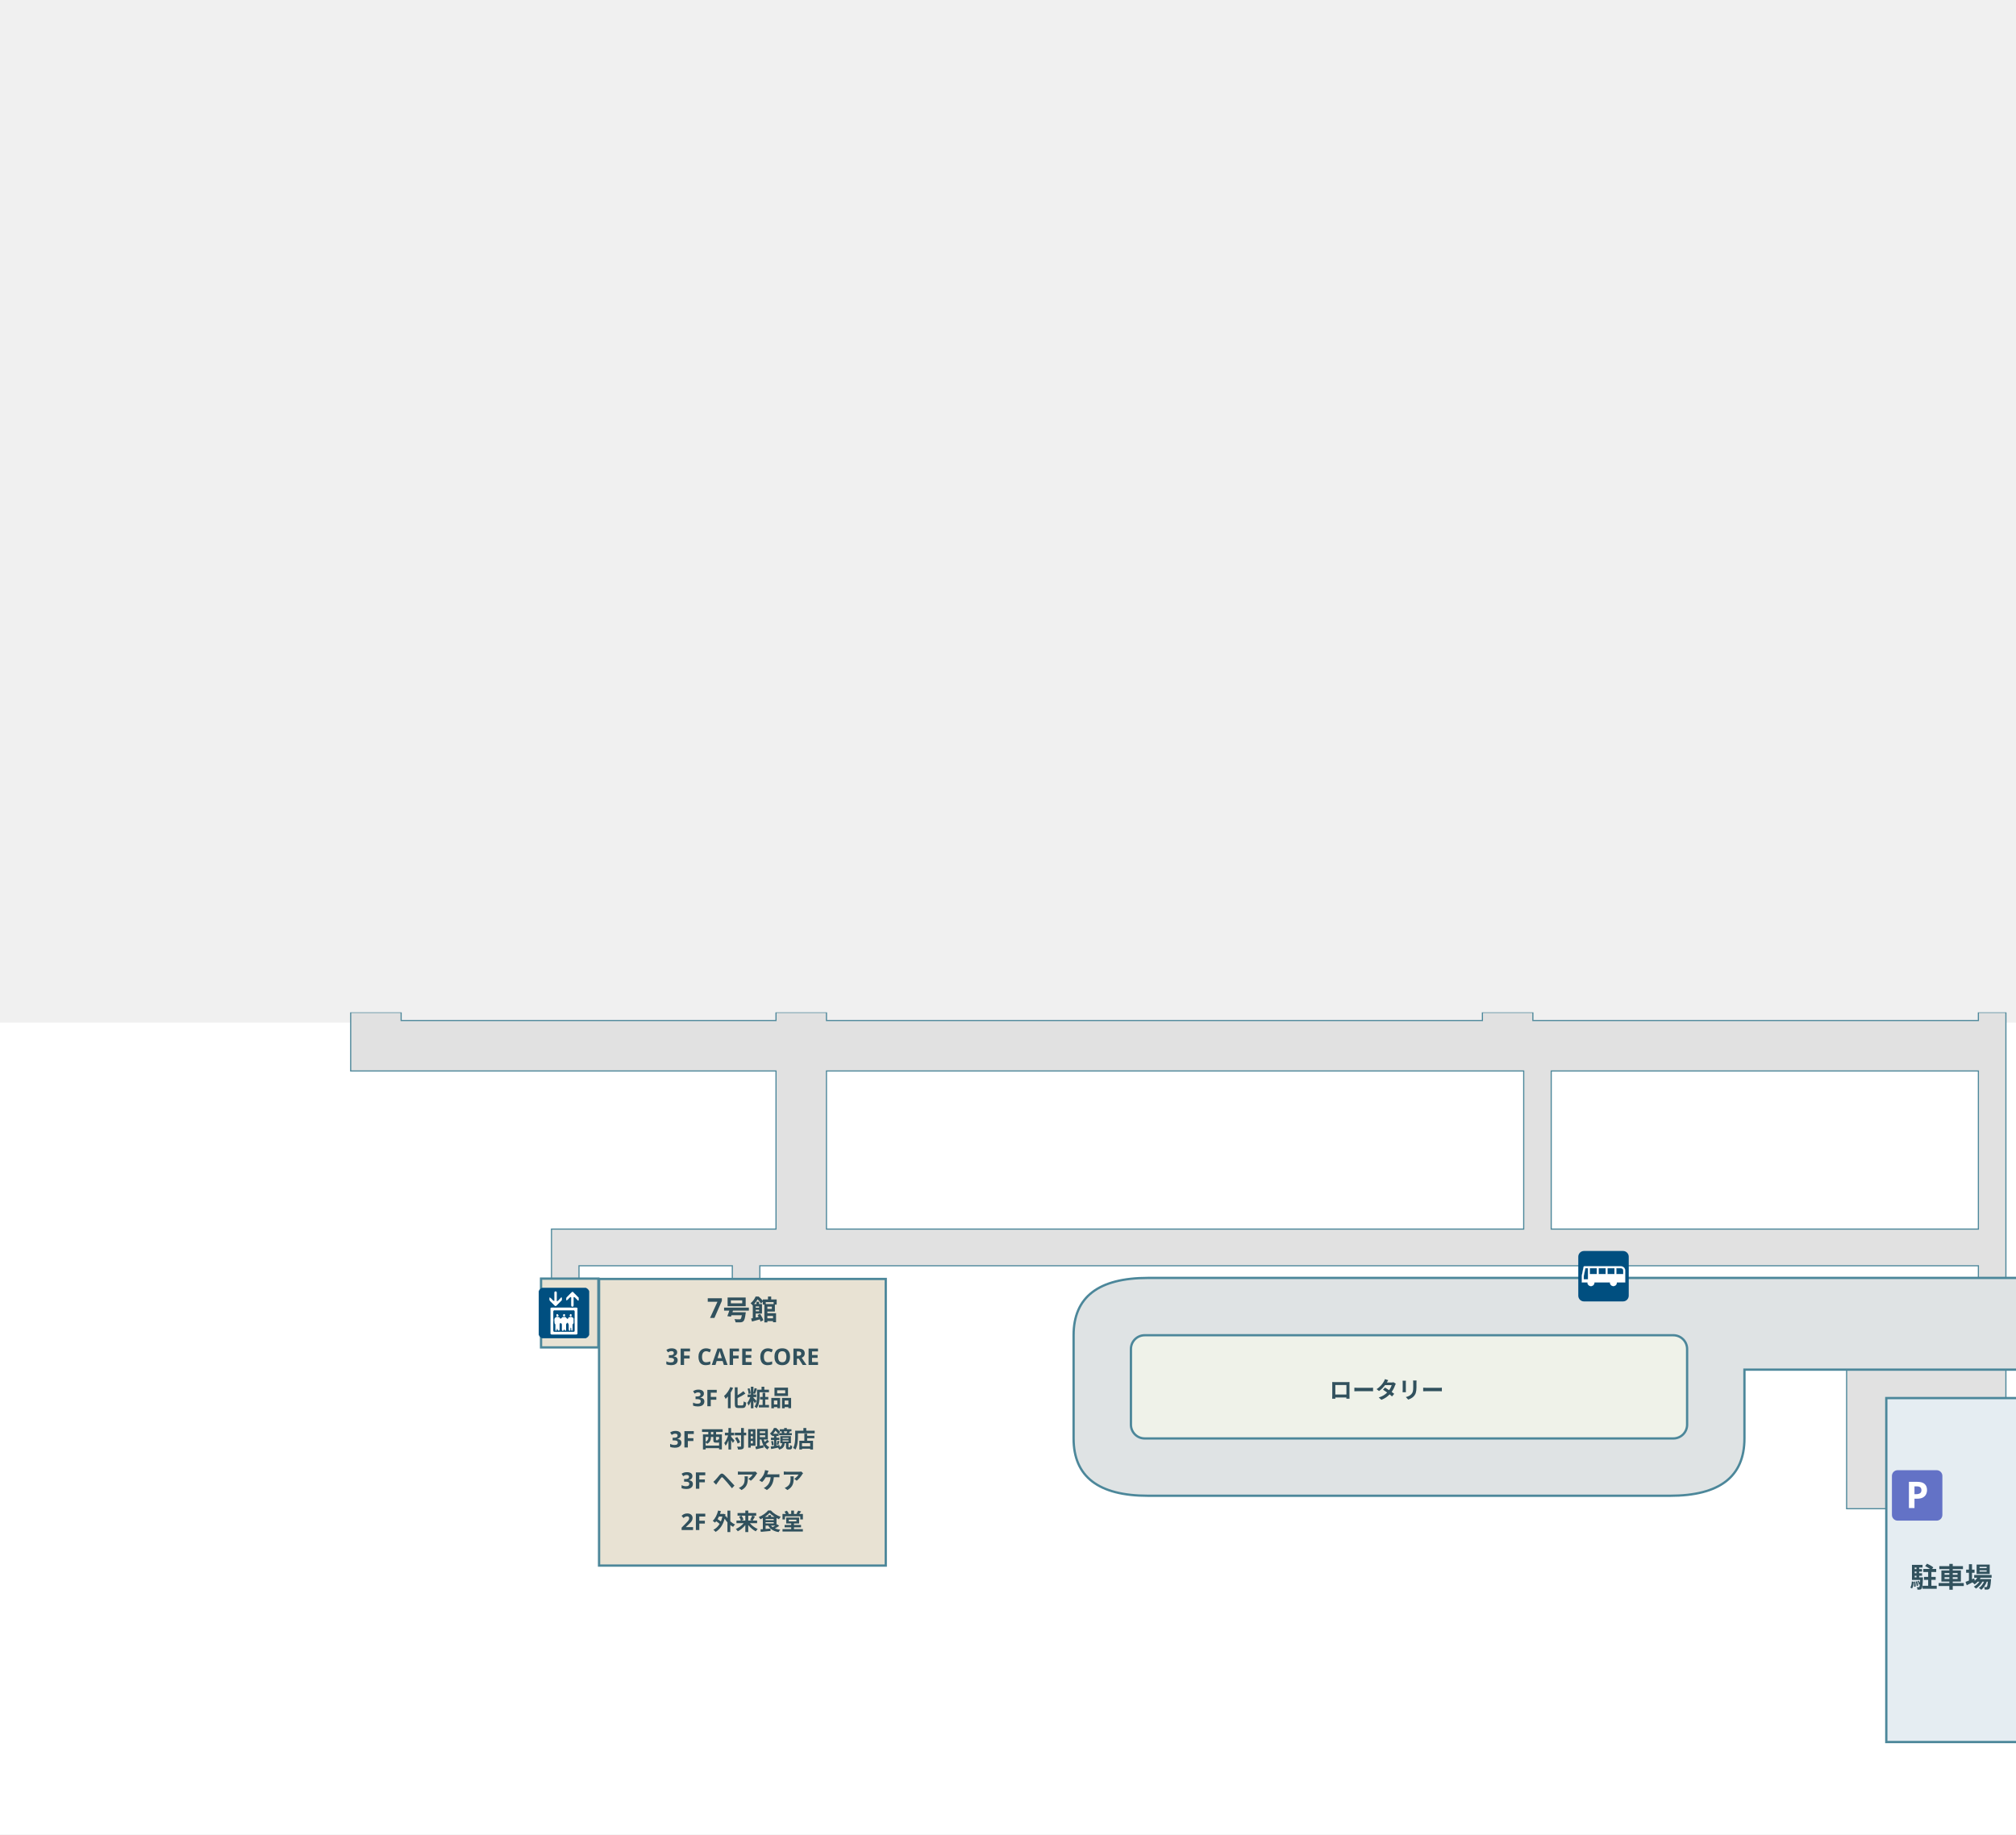
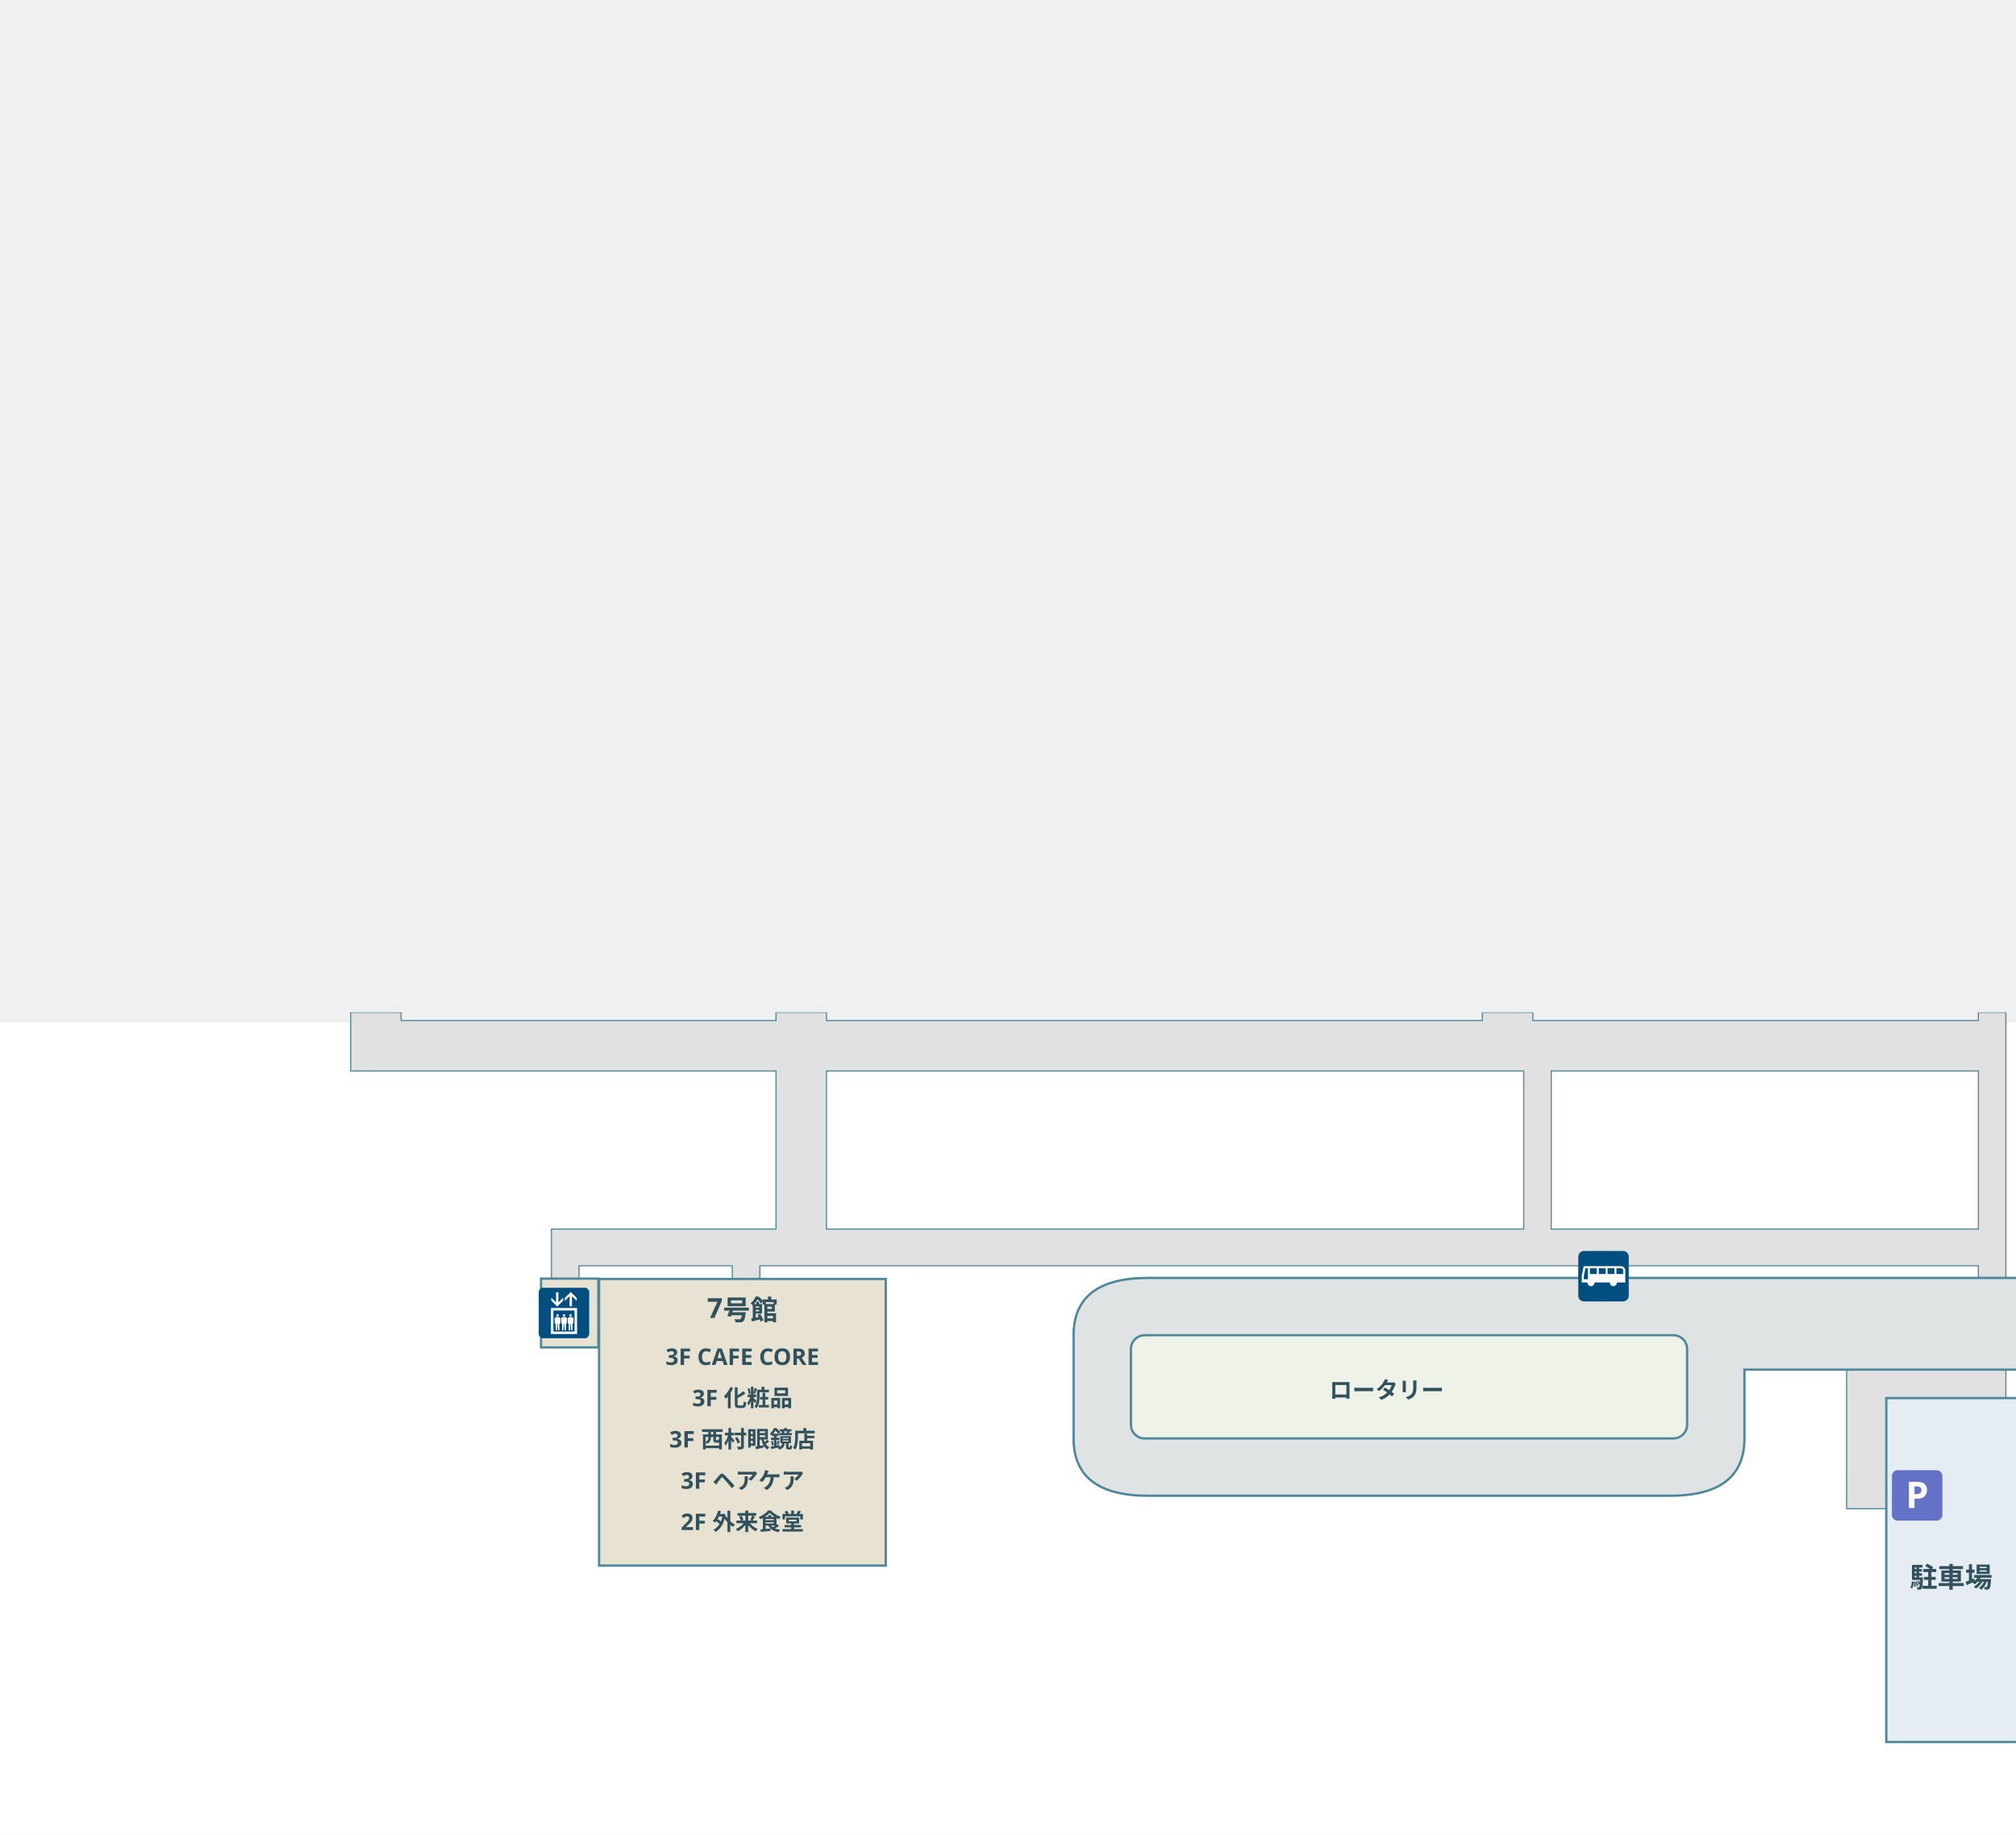
<svg xmlns="http://www.w3.org/2000/svg" viewBox="0 0 1758 1600">
  <defs>
    <symbol id="vector-art-1" viewBox="0 0 44 44">
      <rect x="-0.3" y="-0.3" width="44.6" height="44.6" rx="5" fill="#004f80" />
-       <path d="M15.31,3.62 15.38,3.57 15.62,3.47 15.88,3.42 16.12,3.42 16.38,3.47 16.62,3.57 16.69,3.62 16.88,3.81 16.92,3.88 17.05,4.12 17.12,4.35 17.13,4.38 17.17,4.62 17.18,4.88 17.17,5.12 17.16,5.38 17.16,10.62 17.16,10.88 17.16,11.12 17.15,11.38 17.15,11.62 17.12,11.85 17.12,11.88 17.11,12.12 17.11,12.38 17.12,12.42 17.20,12.62 17.38,12.79 17.62,12.81 17.88,12.65 17.90,12.62 18.08,12.38 18.12,12.33 18.38,12.13 18.39,12.12 18.62,12.02 18.83,11.88 18.88,11.83 19.02,11.62 19.12,11.44 19.17,11.38 19.38,11.16 19.42,11.12 19.62,11.00 19.80,10.88 19.88,10.80 20.01,10.62 20.12,10.42 20.16,10.38 20.38,10.15 20.42,10.13 20.62,10.00 20.75,9.88 20.88,9.73 20.95,9.62 21.08,9.38 21.12,9.30 21.33,9.12 21.38,9.10 21.62,9.10 21.67,9.12 21.88,9.31 21.91,9.38 21.98,9.62 22.00,9.88 22.01,10.12 22.01,10.38 22.01,10.62 22.02,10.88 22.02,11.12 22.01,11.38 21.97,11.62 21.88,11.88 21.88,11.89 21.68,12.12 21.62,12.19 21.39,12.38 21.38,12.39 21.20,12.62 21.12,12.72 21.00,12.88 20.88,13.00 20.72,13.12 20.62,13.20 20.39,13.38 20.38,13.39 20.20,13.62 20.12,13.72 20.00,13.88 19.88,14.00 19.72,14.12 19.62,14.20 19.39,14.38 19.38,14.39 19.20,14.62 19.12,14.72 19.00,14.88 18.88,15.00 18.72,15.12 18.62,15.20 18.39,15.38 18.38,15.39 18.20,15.62 18.12,15.72 18.00,15.88 17.88,16.00 17.72,16.12 17.62,16.20 17.39,16.38 17.38,16.39 17.21,16.62 17.01,16.88 16.88,17.01 16.73,17.12 16.62,17.21 16.38,17.30 16.12,17.33 15.88,17.33 15.62,17.30 15.38,17.21 15.27,17.12 15.12,17.01 14.99,16.88 14.79,16.62 14.62,16.39 14.61,16.38 14.38,16.20 14.28,16.12 14.12,16.00 14.00,15.88 13.88,15.72 13.80,15.62 13.62,15.39 13.61,15.38 13.38,15.20 13.28,15.12 13.12,15.00 13.00,14.88 12.88,14.72 12.80,14.62 12.62,14.39 12.61,14.38 12.38,14.20 12.28,14.12 12.12,14.00 12.00,13.88 11.88,13.72 11.80,13.62 11.62,13.39 11.61,13.38 11.38,13.20 11.12,13.00 10.99,12.88 10.88,12.74 10.78,12.62 10.63,12.38 10.62,12.36 10.38,12.03 10.28,11.88 10.19,11.62 10.14,11.38 10.13,11.12 10.14,10.88 10.15,10.62 10.15,10.38 10.12,10.15 10.12,10.12 10.11,9.88 10.12,9.62 10.12,9.60 10.21,9.38 10.38,9.22 10.62,9.19 10.88,9.35 10.89,9.38 11.07,9.62 11.12,9.68 11.38,9.87 11.39,9.88 11.62,9.98 11.83,10.12 11.87,10.17 12.02,10.38 12.12,10.56 12.17,10.62 12.38,10.84 12.42,10.88 12.62,11.00 12.78,11.12 12.88,11.22 12.99,11.38 13.12,11.61 13.13,11.62 13.38,11.86 13.40,11.88 13.62,11.98 13.88,12.12 13.89,12.12 14.12,12.35 14.15,12.38 14.38,12.60 14.62,12.60 14.76,12.38 14.82,12.12 14.85,11.88 14.85,11.62 14.86,11.38 14.86,11.12 14.85,10.88 14.84,10.62 14.84,5.38 14.83,5.12 14.82,4.88 14.83,4.62 14.87,4.38 14.88,4.35 14.95,4.12 15.08,3.88 15.12,3.81ZM31.41,4.12 31.62,4.03 31.87,3.97 32.12,3.92 32.38,3.91 32.62,3.96 32.85,4.12 32.88,4.15 33.02,4.38 33.12,4.56 33.16,4.62 33.38,4.84 33.42,4.88 33.62,5.00 33.80,5.12 33.88,5.20 34.01,5.38 34.12,5.58 34.16,5.62 34.38,5.85 34.42,5.88 34.62,6.00 34.80,6.12 34.88,6.20 35.01,6.38 35.12,6.58 35.16,6.62 35.38,6.85 35.42,6.88 35.63,7.00 35.80,7.12 35.88,7.20 36.01,7.38 36.12,7.58 36.16,7.62 36.38,7.85 36.42,7.88 36.62,8.00 36.80,8.12 36.88,8.20 37.01,8.38 37.12,8.58 37.16,8.62 37.38,8.84 37.42,8.88 37.62,9.00 37.77,9.12 37.88,9.26 37.94,9.38 37.99,9.62 38.00,9.88 38.00,10.12 38.00,10.38 38.00,10.63 38.02,10.88 38.04,11.12 38.04,11.38 38.01,11.62 37.92,11.88 37.88,11.96 37.71,12.12 37.62,12.19 37.38,12.21 37.23,12.12 37.12,12.07 36.93,11.88 36.88,11.80 36.76,11.62 36.62,11.41 36.59,11.38 36.28,11.12 36.12,11.00 36.00,10.88 35.88,10.72 35.80,10.62 35.62,10.39 35.61,10.38 35.38,10.20 35.29,10.12 35.12,9.98 35.02,9.88 34.88,9.69 34.82,9.62 34.63,9.38 34.62,9.37 34.38,9.22 34.20,9.12 34.12,9.08 33.88,8.93 33.75,8.88 33.62,8.80 33.38,8.86 33.36,8.88 33.22,9.12 33.14,9.38 33.12,9.52 33.11,9.62 33.11,9.88 33.12,10.03 33.15,10.38 33.16,10.62 33.16,10.88 33.16,11.12 33.16,15.62 33.17,16.12 33.17,16.38 33.14,16.62 33.12,16.75 33.11,16.88 33.06,17.12 33.01,17.38 32.92,17.62 32.88,17.68 32.63,17.87 32.62,17.88 32.38,17.94 32.12,17.97 31.88,17.97 31.62,17.94 31.38,17.88 31.38,17.87 31.12,17.68 31.08,17.62 30.99,17.38 30.94,17.12 30.89,16.88 30.88,16.75 30.86,16.62 30.83,16.38 30.83,16.12 30.84,15.62 30.84,11.12 30.84,10.88 30.84,10.62 30.85,10.38 30.88,10.03 30.89,9.88 30.89,9.62 30.87,9.52 30.86,9.38 30.78,9.12 30.64,8.88 30.62,8.86 30.38,8.80 30.25,8.88 30.12,8.93 29.88,9.08 29.80,9.12 29.62,9.22 29.38,9.37 29.37,9.38 29.18,9.62 29.12,9.69 28.98,9.88 28.88,9.98 28.71,10.12 28.62,10.20 28.39,10.38 28.38,10.39 28.22,10.62 28.12,10.75 28.02,10.88 27.88,11.03 27.62,11.22 27.37,11.37 27.36,11.38 27.13,11.62 27.12,11.63 26.88,11.86 26.84,11.88 26.62,11.96 26.38,11.93 26.31,11.88 26.14,11.62 26.12,11.57 26.09,11.38 26.09,11.12 26.11,10.88 26.12,10.79 26.15,10.62 26.16,10.38 26.16,10.12 26.16,9.88 26.19,9.62 26.29,9.38 26.38,9.28 26.57,9.12 26.62,9.09 26.85,8.88 26.88,8.84 27.01,8.62 27.12,8.42 27.15,8.38 27.38,8.15 27.42,8.12 27.62,8.00 27.80,7.88 27.88,7.80 28.01,7.62 28.12,7.42 28.16,7.38 28.38,7.15 28.42,7.12 28.62,7.00 28.80,6.88 28.88,6.80 29.01,6.62 29.12,6.42 29.16,6.38 29.38,6.15 29.42,6.12 29.62,6.00 29.80,5.88 29.88,5.80 30.01,5.62 30.12,5.42 30.16,5.38 30.38,5.15 30.42,5.13 30.62,5.00 30.80,4.88 30.88,4.80 31.00,4.62 31.12,4.40 31.14,4.38 31.38,4.14ZM12.15,18.88 12.38,18.85 12.62,18.84 13.12,18.84 13.38,18.84 14.38,18.84 14.62,18.85 14.88,18.85 15.12,18.87 15.50,18.88 15.63,18.88 15.87,18.88 16.12,18.88 16.38,18.88 16.50,18.88 16.88,18.87 17.12,18.85 17.38,18.85 17.62,18.84 29.62,18.84 29.88,18.85 30.12,18.85 30.38,18.86 30.62,18.86 30.83,18.88 30.88,18.88 31.12,18.89 31.38,18.90 31.62,18.91 31.88,18.91 32.12,18.91 32.38,18.91 32.62,18.90 32.88,18.89 33.12,18.88 33.17,18.88 33.38,18.86 33.62,18.86 33.88,18.85 34.12,18.85 34.38,18.84 34.62,18.84 34.88,18.84 35.38,18.84 35.62,18.85 35.85,18.88 35.88,18.88 36.12,18.91 36.38,18.98 36.62,19.11 36.64,19.12 36.80,19.38 36.86,19.62 36.88,19.83 36.88,19.88 36.88,19.92 36.86,20.12 36.85,20.38 36.84,20.62 36.84,42.38 36.84,42.62 36.86,42.88 36.86,43.12 36.86,43.38 36.82,43.62 36.73,43.88 36.62,44.07 36.57,44.12 36.38,44.28 36.14,44.38 36.12,44.38 35.88,44.44 35.62,44.48 35.38,44.51 35.12,44.51 34.62,44.50 13.38,44.50 12.88,44.51 12.62,44.51 12.38,44.48 12.12,44.44 11.88,44.38 11.86,44.38 11.62,44.28 11.43,44.12 11.38,44.07 11.27,43.88 11.18,43.62 11.14,43.38 11.14,43.12 11.14,42.88 11.16,42.62 11.16,42.38 11.16,20.62 11.15,20.38 11.14,20.12 11.12,19.92 11.12,19.88 11.12,19.83 11.14,19.62 11.20,19.38 11.36,19.12 11.38,19.11 11.62,18.98 11.88,18.91 12.12,18.88ZM14.38,21.56 14.30,21.62 14.12,21.80 14.07,21.88 13.95,22.12 13.88,22.35 13.87,22.38 13.83,22.63 13.82,22.88 13.83,23.12 13.84,23.38 13.84,27.62 13.84,27.88 13.83,28.12 13.83,28.38 13.83,28.62 13.83,28.88 13.84,29.12 13.85,29.38 13.86,29.62 13.87,29.88 13.88,29.92 13.89,30.12 13.91,30.38 13.92,30.62 13.93,30.88 13.93,31.12 13.92,31.38 13.91,31.62 13.88,31.88 13.88,31.90 13.85,32.12 13.83,32.38 13.82,32.62 13.81,32.88 13.81,33.12 13.80,33.38 13.80,33.62 13.81,33.88 13.82,34.12 13.82,34.38 13.82,34.62 13.83,34.88 13.83,35.12 13.83,39.62 13.83,39.88 13.82,40.12 13.83,40.38 13.84,40.62 13.87,40.88 13.88,40.89 13.91,41.12 13.98,41.38 14.12,41.62 14.12,41.63 14.38,41.80 14.62,41.87 14.75,41.88 14.88,41.88 15.00,41.88 15.12,41.87 15.38,41.86 15.62,41.87 15.75,41.88 15.87,41.88 16.12,41.89 16.38,41.90 16.62,41.90 16.88,41.89 17.13,41.88 17.17,41.88 17.38,41.86 17.62,41.86 17.88,41.87 18.00,41.88 18.12,41.88 18.38,41.89 18.62,41.89 18.88,41.89 19.12,41.90 19.63,41.89 19.88,41.88 19.92,41.88 20.12,41.86 20.38,41.85 20.62,41.84 21.38,41.84 21.62,41.85 21.88,41.87 21.97,41.88 22.12,41.89 22.38,41.90 22.62,41.90 22.88,41.90 23.13,41.90 23.37,41.89 23.62,41.89 23.87,41.89 24.12,41.88 24.63,41.88 24.88,41.89 25.12,41.90 25.38,41.90 25.62,41.90 25.88,41.89 26.05,41.88 26.12,41.87 26.38,41.85 26.62,41.84 27.38,41.84 27.62,41.85 27.88,41.85 28.12,41.86 28.44,41.88 28.88,41.89 29.12,41.90 29.38,41.90 29.62,41.90 29.88,41.89 30.12,41.88 30.17,41.88 30.38,41.86 30.62,41.86 30.83,41.88 30.88,41.88 31.12,41.89 31.38,41.90 31.62,41.90 31.87,41.89 32.12,41.88 32.25,41.88 32.38,41.87 32.62,41.86 32.88,41.87 33.00,41.88 33.12,41.88 33.25,41.88 33.38,41.87 33.62,41.80 33.88,41.63 33.88,41.62 34.02,41.38 34.09,41.12 34.12,40.89 34.13,40.88 34.16,40.62 34.17,40.38 34.18,40.12 34.17,39.88 34.17,39.62 34.17,35.38 34.17,35.12 34.16,34.88 34.16,34.62 34.15,34.38 34.13,34.12 34.12,34.03 34.11,33.88 34.09,33.62 34.08,33.38 34.08,33.12 34.08,32.88 34.09,32.62 34.09,31.12 34.09,30.88 34.09,30.62 34.08,30.38 34.06,30.12 34.04,29.88 34.03,29.62 34.05,29.38 34.10,29.12 34.12,28.98 34.14,28.87 34.17,28.62 34.18,28.38 34.18,28.12 34.17,27.88 34.16,27.63 34.16,27.38 34.16,23.38 34.17,23.12 34.18,22.88 34.17,22.63 34.13,22.38 34.12,22.35 34.05,22.12 33.93,21.88 33.88,21.80 33.70,21.62 33.62,21.56 33.38,21.46 33.12,21.44 32.62,21.49 32.38,21.50 15.62,21.50 15.38,21.49 14.88,21.44 14.62,21.46ZM17.15,25.12 17.38,25.02 17.62,25.01 17.88,25.08 17.94,25.12 18.12,25.28 18.21,25.38 18.38,25.61 18.39,25.62 18.62,25.87 18.63,25.88 18.80,26.12 18.88,26.34 18.89,26.38 18.88,26.62 18.88,26.64 18.73,26.88 18.62,26.98 18.38,27.10 18.32,27.12 18.12,27.23 17.88,27.32 17.64,27.38 17.64,27.62 17.88,27.68 18.12,27.78 18.38,27.85 18.48,27.88 18.63,27.89 18.88,27.94 19.12,27.98 19.38,28.04 19.59,28.12 19.62,28.14 19.85,28.38 19.88,28.42 19.97,28.62 20.07,28.88 20.12,28.98 20.23,29.12 20.38,29.30 20.62,29.36 20.88,29.30 21.12,29.20 21.28,29.12 21.38,29.09 21.62,28.97 21.73,28.88 21.88,28.69 21.91,28.62 22.03,28.38 22.13,28.23 22.23,28.12 22.38,28.02 22.62,27.94 22.87,27.92 23.13,27.90 23.38,27.89 23.50,27.88 23.62,27.86 23.88,27.83 24.12,27.79 24.38,27.77 24.62,27.78 24.88,27.81 25.12,27.86 25.22,27.88 25.37,27.90 25.62,27.98 25.82,28.12 25.88,28.18 26.01,28.38 26.12,28.59 26.15,28.62 26.37,28.88 26.38,28.88 26.62,29.02 26.79,29.12 26.88,29.18 27.11,29.38 27.12,29.40 27.31,29.62 27.38,29.86 27.62,29.75 27.65,29.63 27.75,29.38 27.88,29.20 27.91,29.12 28.04,28.88 28.12,28.70 28.16,28.62 28.31,28.38 28.38,28.30 28.62,28.13 28.64,28.13 28.88,28.03 29.12,27.96 29.38,27.91 29.62,27.88 29.64,27.88 29.88,27.83 30.12,27.76 30.37,27.71 30.62,27.71 30.88,27.75 31.12,27.81 31.38,27.86 31.44,27.88 31.62,27.91 31.88,28.02 32.06,28.12 32.12,28.17 32.37,28.38 32.38,28.38 32.61,28.62 32.62,28.64 32.80,28.88 32.88,28.98 32.98,29.12 33.11,29.38 33.12,29.45 33.17,29.62 33.17,29.88 33.12,30.18 33.10,30.38 33.09,30.62 33.09,31.12 33.10,31.38 33.10,32.38 33.10,32.62 33.11,32.88 33.12,33.12 33.11,33.38 33.06,33.62 32.94,33.88 32.88,33.97 32.74,34.12 32.62,34.26 32.48,34.38 32.38,34.52 32.32,34.62 32.25,34.88 32.21,35.12 32.18,35.38 32.16,35.62 32.16,35.88 32.16,36.12 32.17,36.38 32.17,37.12 32.17,37.38 32.17,37.62 32.18,37.88 32.18,38.12 32.19,38.38 32.19,38.62 32.19,38.88 32.20,39.12 32.19,39.38 32.17,39.62 32.15,39.88 32.12,39.99 32.10,40.12 32.05,40.38 31.97,40.62 31.88,40.75 31.67,40.88 31.62,40.90 31.38,40.90 31.34,40.88 31.12,40.69 31.09,40.62 31.01,40.38 30.96,40.12 30.93,39.88 30.90,39.62 30.88,39.38 30.88,39.00 30.87,38.88 30.86,38.62 30.81,38.38 30.71,38.12 30.62,37.97 30.38,37.96 30.28,38.12 30.18,38.38 30.13,38.62 30.12,38.75 30.12,38.88 30.12,39.12 30.11,39.38 30.09,39.63 30.06,39.88 30.03,40.12 29.98,40.38 29.90,40.62 29.88,40.67 29.64,40.88 29.62,40.88 29.38,40.91 29.24,40.88 29.12,40.84 28.88,40.66 28.84,40.62 28.72,40.38 28.64,40.12 28.62,40.06 28.57,39.88 28.52,39.62 28.49,39.38 28.48,39.12 28.49,38.88 28.50,38.62 28.50,38.12 28.50,37.88 28.50,36.38 28.52,35.88 28.51,35.62 28.49,35.38 28.45,35.12 28.40,34.88 28.38,34.80 28.33,34.62 28.23,34.38 28.12,34.22 28.07,34.12 27.90,33.88 27.88,33.82 27.74,33.62 27.64,33.38 27.62,33.25 27.50,33.12 27.38,32.97 27.35,33.12 27.23,33.38 27.12,33.46 26.99,33.62 26.88,33.70 26.62,33.87 26.62,33.88 26.38,34.04 26.29,34.12 26.14,34.38 26.12,34.43 26.07,34.62 26.04,34.88 26.02,35.12 26.01,35.38 26.00,35.62 26.00,35.88 26.01,36.12 26.01,36.38 26.01,37.62 26.01,37.88 26.01,38.12 26.02,38.38 26.02,38.62 26.02,38.88 26.03,39.12 26.03,39.38 26.02,39.62 25.99,39.88 25.96,40.12 25.92,40.38 25.88,40.57 25.85,40.62 25.62,40.87 25.61,40.88 25.38,40.92 25.25,40.88 25.12,40.82 24.90,40.62 24.88,40.57 24.78,40.38 24.71,40.12 24.65,39.88 24.62,39.73 24.54,39.62 24.38,39.46 24.24,39.62 24.12,39.78 24.09,39.88 23.98,40.12 23.88,40.32 23.84,40.38 23.62,40.60 23.60,40.62 23.38,40.72 23.12,40.84 23.01,40.88 22.88,40.91 22.62,40.93 22.42,40.88 22.38,40.86 22.17,40.62 22.12,40.51 22.09,40.38 22.05,40.12 22.02,39.88 22.00,39.63 21.98,39.38 21.98,39.12 21.98,38.88 21.99,38.62 21.99,37.38 21.99,37.12 22.00,36.88 22.00,36.62 22.00,36.38 22.00,36.12 22.00,35.62 22.00,35.38 21.98,35.12 21.96,34.88 21.93,34.62 21.88,34.41 21.86,34.38 21.70,34.12 21.62,34.05 21.38,33.91 21.31,33.88 21.13,33.76 20.88,33.62 20.88,33.62 20.62,33.44 20.39,33.62 20.38,33.63 20.12,34.01 20.07,34.12 19.98,34.38 19.92,34.62 19.89,34.88 19.88,35.05 19.87,35.12 19.85,35.38 19.84,35.63 19.83,35.88 19.84,36.12 19.84,36.38 19.84,38.62 19.85,38.88 19.85,39.13 19.85,39.38 19.83,39.62 19.80,39.88 19.76,40.12 19.69,40.38 19.62,40.54 19.54,40.62 19.38,40.71 19.12,40.75 18.88,40.73 18.62,40.68 18.48,40.62 18.38,40.57 18.12,40.23 18.07,40.12 17.94,39.88 17.88,39.71 17.83,39.62 17.76,39.38 17.70,39.12 17.65,38.88 17.62,38.73 17.38,38.75 17.35,38.87 17.31,39.12 17.26,39.38 17.21,39.62 17.13,39.88 17.12,39.90 17.07,40.12 17.01,40.38 16.92,40.62 16.88,40.70 16.65,40.88 16.62,40.89 16.38,40.90 16.33,40.88 16.12,40.75 16.03,40.62 15.95,40.38 15.90,40.12 15.88,39.97 15.86,39.88 15.83,39.62 15.81,39.38 15.81,39.12 15.81,38.88 15.82,38.62 15.82,37.38 15.82,37.12 15.82,36.88 15.83,36.62 15.83,36.38 15.85,35.88 15.85,35.62 15.83,35.38 15.80,35.12 15.76,34.88 15.68,34.62 15.62,34.52 15.53,34.38 15.38,34.24 15.30,34.12 15.14,33.88 15.12,33.83 15.06,33.62 15.02,33.38 15.01,33.12 15.01,32.88 15.01,32.62 15.00,32.38 14.98,32.12 14.95,31.88 14.92,31.62 14.90,31.38 14.89,31.12 14.89,30.88 14.90,30.62 14.91,30.38 14.93,30.12 14.95,29.87 14.98,29.62 15.04,29.38 15.12,29.20 15.16,29.12 15.35,28.88 15.38,28.85 15.61,28.62 15.62,28.61 15.80,28.38 15.88,28.30 16.06,28.12 16.12,28.08 16.38,27.96 16.62,27.90 16.73,27.87 16.88,27.83 17.12,27.74 17.38,27.65 17.59,27.62 17.60,27.38 17.38,27.34 17.14,27.12 17.12,27.11 16.93,26.88 16.88,26.78 16.80,26.62 16.77,26.38 16.78,26.12 16.81,25.88 16.86,25.62 16.88,25.57 16.94,25.38 17.12,25.14ZM20.62,32.31 20.61,32.38 20.58,32.62 20.62,32.75 20.66,32.62 20.64,32.38ZM23.88,25.12 24.12,25.07 24.38,25.06 24.62,25.11 24.64,25.12 24.88,25.33 24.90,25.38 24.98,25.62 25.02,25.88 25.05,26.12 25.05,26.38 25.03,26.63 24.92,26.88 24.88,26.94 24.66,27.12 24.62,27.15 24.38,27.23 24.12,27.21 23.88,27.15 23.79,27.12 23.62,27.08 23.38,26.97 23.27,26.88 23.12,26.68 23.10,26.62 23.07,26.38 23.09,26.12 23.12,25.93 23.14,25.87 23.23,25.62 23.37,25.38 23.38,25.37 23.62,25.23 23.88,25.13ZM30.05,25.12 30.12,25.08 30.38,25.01 30.62,25.02 30.85,25.12 30.88,25.14 31.06,25.38 31.12,25.56 31.15,25.62 31.21,25.88 31.27,26.12 31.30,26.38 31.28,26.62 31.15,26.88 31.12,26.91 30.89,27.12 30.88,27.14 30.62,27.28 30.37,27.29 30.12,27.19 30.03,27.12 29.87,27.04 29.65,26.88 29.62,26.84 29.43,26.62 29.39,26.38 29.43,26.12 29.53,25.88 29.62,25.69 29.65,25.62 29.77,25.38 29.88,25.26Z" fill="#ffffff" fill-rule="evenodd" transform="scale(0.9166667 0.9166667)" />
+       <g transform="translate(10.5981 3.6667) scale(0.9652425)" data-glyph-source="https://www.mlit.go.jp/sogoseisaku/barrierfree/content/001727469.pdf">
+         <path d="M0.000,14.475L0.000,37.987L23.625,37.987L23.625,14.475L0.000,14.475ZM21.368,35.737L2.265,35.737L2.265,16.717L21.368,16.717L21.368,35.737Z" fill="#ffffff" />
+         <path d="M11.085,7.800L11.085,5.115L6.796,9.412L6.796,0.277L4.651,0.277L4.651,9.412L0.346,5.115L0.346,7.800L5.723,13.177L11.085,7.800Z" fill="#ffffff" />
+         <path d="M16.883,3.765L16.883,12.900L19.036,12.900L19.036,3.765L23.333,8.062L23.333,5.377L17.963,0.000L12.585,5.377L12.585,8.062L16.883,3.765Z" fill="#ffffff" />
+         <path d="M3.533,28.545L4.260,28.545L4.260,34.620L5.445,34.620L5.873,28.545L6.083,28.545L6.510,34.620L7.681,34.620L7.681,28.545L8.423,28.545L8.633,24.450L8.618,24.105L8.536,23.775L8.385,23.490L8.176,23.227L7.913,23.002L7.613,22.852L7.268,22.755L6.630,22.687L5.971,22.657L5.325,22.687L4.673,22.755L4.343,22.852L4.043,23.002L3.781,23.227L3.570,23.490L3.421,23.775L3.338,24.105L3.323,24.450L3.533,28.545Z" fill="#ffffff" />
+         <path d="M5.971,22.207L6.263,22.162L6.510,22.050L6.728,21.885L6.893,21.667L7.005,21.420L7.043,21.127L7.005,20.857L6.893,20.595L6.728,20.385L6.510,20.205L6.263,20.107L5.971,20.070L5.693,20.107L5.431,20.205L5.228,20.385L5.048,20.595L4.950,20.857L4.913,21.127L4.950,21.420L5.048,21.667L5.228,21.885L5.431,22.050L5.693,22.162L5.971,22.207Z" fill="#ffffff" />
+         <path d="M9.428,28.545L10.163,28.545L10.163,34.620L11.333,34.620L11.760,28.545L11.978,28.545L12.406,34.620L13.575,34.620L13.575,28.545L14.310,28.545L14.528,24.450L14.513,24.105L14.431,23.775L14.281,23.490L14.078,23.227L13.815,23.002L13.508,22.852L13.163,22.755L12.533,22.687L11.873,22.657L11.221,22.687L10.575,22.755L10.231,22.852L9.923,23.002L9.676,23.227L9.458,23.490L9.323,23.775L9.226,24.105L9.210,24.450L9.428,28.545Z" fill="#ffffff" />
+         <path d="M11.873,22.207L12.158,22.162L12.406,22.050L12.630,21.885L12.796,21.667L12.901,21.420L12.945,21.127L12.901,20.857L12.796,20.595L12.630,20.385L12.406,20.205L12.158,20.107L11.873,20.070L11.580,20.107L11.333,20.205L11.108,20.385L10.943,20.595L10.838,20.857L10.808,21.127L10.838,21.420L10.943,21.667L11.108,21.885L11.333,22.050L11.580,22.162L11.873,22.207Z" fill="#ffffff" />
+         <path d="M15.330,28.545L16.058,28.545L16.058,34.620L17.228,34.620L17.656,28.545L17.880,28.545L18.308,34.620L19.478,34.620L19.478,28.545L20.205,28.545L20.431,24.450L20.416,24.105L20.318,23.775L20.168,23.490L19.958,23.227L19.710,23.002L19.411,22.852L19.065,22.755L18.413,22.687L17.768,22.657L17.108,22.687L16.471,22.755L16.125,22.852L15.825,23.002L15.563,23.227L15.353,23.490L15.203,23.775L15.120,24.105L15.106,24.450L15.330,28.545Z" fill="#ffffff" />
+         <path d="M17.768,22.207L18.046,22.162L18.308,22.050L18.526,21.885L18.690,21.667L18.803,21.420L18.825,21.127L18.803,20.857L18.690,20.595L18.526,20.385L18.308,20.205L18.046,20.107L17.768,20.070L17.476,20.107L17.228,20.205L17.010,20.385L16.846,20.595L16.733,20.857L16.695,21.127L16.733,21.420L16.846,21.667L17.010,21.885L17.228,22.050L17.476,22.162L17.768,22.207Z" fill="#ffffff" />
+       </g>
    </symbol>
  </defs>
  <g id="campus-extension">
    <defs>
      <clipPath id="outdoor-only">
        <rect x="0" y="883" width="1758" height="717" />
      </clipPath>
    </defs>
    <g clip-path="url(#outdoor-only)">
      <rect x="0" y="892" width="2400" height="708" fill="white" />
      <g id="outdoor-walk-approved" fill="#e1e1e1">
        <rect x="305.8" y="890.1" width="1443.4" height="44.0" />
        <rect x="305.8" y="883" width="44.0" height="51.1" />
        <rect x="676.7" y="883" width="44.0" height="221" />
        <rect x="1292.7" y="883" width="44.0" height="51.1" />
        <rect x="1328.7" y="912.1" width="24.0" height="191.9" />
        <rect x="1725.2" y="883" width="24.0" height="334.6" />
        <rect x="480.9" y="1072" width="1268.3" height="32" />
        <rect x="480.9" y="1072" width="24.0" height="72.5" />
        <rect x="638.6" y="1088" width="24.0" height="29.1" />
        <rect x="1610.3" y="1193.6" width="138.9" height="28.0" />
        <rect x="1610.3" y="1193.6" width="35.7" height="122.3" />
        <rect x="1610.3" y="1291.9" width="63.9" height="24.0" />
        <path d="M305.8 883V890.1M349.8 883V890.1M305.8 883H349.8M305.8 890.1V912.1M305.8 912.1V934.1M305.8 934.1H349.8M349.8 890.1H480.9M349.8 934.1H480.9M480.9 890.1H504.9M480.9 934.1H504.9M480.9 1072V1088M480.9 1072H504.9M480.9 1088V1104M480.9 1104V1117.1M504.9 1104V1117.1M480.9 1117.1V1144.5M504.9 1117.1V1144.5M480.9 1144.5H504.9M504.9 890.1H638.6M504.9 934.1H638.6M504.9 1072H638.6M504.9 1104H638.6M638.6 890.1H662.6M638.6 934.1H662.6M638.6 1072H662.6M638.6 1104V1117.1M662.6 1104V1117.1M638.6 1117.1H662.6M662.6 890.1H676.7M662.6 934.1H676.7M662.6 1072H676.7M662.6 1104H676.7M676.7 883V890.1M720.7 883V890.1M676.7 883H720.7M676.7 934.1V1072M720.7 934.1V1072M676.7 1104H720.7M720.7 890.1H1292.7M720.7 934.1H1292.7M720.7 1072H1292.7M720.7 1104H1292.7M1292.7 883V890.1M1292.7 883H1328.7M1292.7 934.1H1328.7M1292.7 1072H1328.7M1292.7 1104H1328.7M1336.7 883V890.1M1328.7 883H1336.7M1328.7 934.1V1072M1328.7 1104H1336.7M1336.7 890.1H1352.7M1352.7 934.1V1072M1336.7 1104H1352.7M1352.7 890.1H1610.3M1352.7 934.1H1610.3M1352.7 1072H1610.3M1352.7 1104H1610.3M1610.3 890.1H1646M1610.3 934.1H1646M1610.3 1072H1646M1610.3 1104H1646M1610.3 1193.6V1217.6M1610.3 1193.6H1646M1610.3 1217.6V1221.6M1610.3 1221.6V1291.9M1646 1221.6V1291.9M1610.3 1291.9V1315.9M1610.3 1315.9H1646M1646 890.1H1674.2M1646 934.1H1674.2M1646 1072H1674.2M1646 1104H1674.2M1646 1193.6H1674.2M1646 1221.6H1674.2M1674.2 1291.9V1315.9M1646 1291.9H1674.2M1646 1315.9H1674.2M1674.2 890.1H1725.2M1674.2 934.1H1725.2M1674.2 1072H1725.2M1674.2 1104H1725.2M1674.2 1193.6H1725.2M1674.2 1221.6H1725.2M1725.2 883V890.1M1749.2 883V890.1M1725.2 883H1749.2M1749.2 890.1V912.1M1749.2 912.1V934.1M1725.2 934.1V1072M1749.2 934.1V1072M1749.2 1072V1088M1749.2 1088V1104M1725.2 1104V1117.1M1749.2 1104V1117.1M1725.2 1117.1V1144.5M1749.2 1117.1V1144.5M1725.2 1144.5V1193.6M1749.2 1144.5V1193.6M1749.2 1193.6V1217.6M1749.2 1217.6V1221.6M1725.2 1221.6H1749.2" fill="none" stroke="#4c879a" stroke-width="1" stroke-linecap="square" />
      </g>
      <g id="outdoor-walk-draft" display="none">
        <path id="outdoor-walk-edge-0" d="M1737.2 882.3L1737.2 1206.6" fill="none" stroke="#4c879a" stroke-width="26" stroke-linejoin="miter" />
        <path id="outdoor-walk-edge-1" d="M1738.2 1205.6L1621.3 1205.6" fill="none" stroke="#4c879a" stroke-width="34" stroke-linejoin="miter" />
        <path id="outdoor-walk-edge-2" d="M1622.3 1204.6L1622.3 1306.9" fill="none" stroke="#4c879a" stroke-width="26" stroke-linejoin="miter" />
        <path id="outdoor-walk-edge-3" d="M1675.2 1303.9L1621.3 1303.9" fill="none" stroke="#4c879a" stroke-width="34" stroke-linejoin="miter" />
        <path id="outdoor-walk-edge-4" d="M327.8 855.9L327.8 913.1" fill="none" stroke="#4c879a" stroke-width="46" stroke-linejoin="miter" />
        <path id="outdoor-walk-edge-5" d="M326.8 912.1L1738.2 912.1" fill="none" stroke="#4c879a" stroke-width="46" stroke-linejoin="miter" />
        <path id="outdoor-walk-edge-6" d="M1738.2 912.1L697.7 912.1" fill="none" stroke="#4c879a" stroke-width="46" stroke-linejoin="miter" />
        <path id="outdoor-walk-edge-7" d="M698.7 913.1L698.7 830.7" fill="none" stroke="#4c879a" stroke-width="46" stroke-linejoin="miter" />
        <path id="outdoor-walk-edge-8" d="M698.7 830.7L698.7 1089.0" fill="none" stroke="#4c879a" stroke-width="46" stroke-linejoin="miter" />
        <path id="outdoor-walk-edge-9" d="M697.7 1088.0L1738.2 1088.0" fill="none" stroke="#4c879a" stroke-width="34" stroke-linejoin="miter" />
        <path id="outdoor-walk-edge-10" d="M1738.2 1088.0L1339.7 1088.0" fill="none" stroke="#4c879a" stroke-width="34" stroke-linejoin="miter" />
        <path id="outdoor-walk-edge-11" d="M1340.7 1089.0L1340.7 907.5" fill="none" stroke="#4c879a" stroke-width="26" stroke-linejoin="miter" />
        <path id="outdoor-walk-edge-12" d="M699.7 1084.9L491.9 1084.9" fill="none" stroke="#4c879a" stroke-width="34" stroke-linejoin="miter" />
        <path id="outdoor-walk-edge-13" d="M492.9 1083.9L492.9 1145.5" fill="none" stroke="#4c879a" stroke-width="26" stroke-linejoin="miter" />
        <path id="outdoor-walk-edge-14" d="M650.6 1118.1L650.6 1083.9" fill="none" stroke="#4c879a" stroke-width="26" stroke-linejoin="miter" />
        <path id="outdoor-walk-edge-15" d="M1314.7 854.1L1314.7 913.1" fill="none" stroke="#4c879a" stroke-width="46" stroke-linejoin="miter" />
        <path id="outdoor-walk-fill-0" d="M1737.2 883.3L1737.2 1205.6" fill="none" stroke="#e1e1e1" stroke-width="24" stroke-linejoin="miter" />
        <path id="outdoor-walk-fill-1" d="M1737.2 1205.6L1622.3 1205.6" fill="none" stroke="#e1e1e1" stroke-width="32" stroke-linejoin="miter" />
        <path id="outdoor-walk-fill-2" d="M1622.3 1205.6L1622.3 1305.9" fill="none" stroke="#e1e1e1" stroke-width="24" stroke-linejoin="miter" />
        <path id="outdoor-walk-fill-3" d="M1674.2 1303.9L1622.3 1303.9" fill="none" stroke="#e1e1e1" stroke-width="32" stroke-linejoin="miter" />
        <path id="outdoor-walk-fill-4" d="M327.8 856.9L327.8 912.1" fill="none" stroke="#e1e1e1" stroke-width="44" stroke-linejoin="miter" />
        <path id="outdoor-walk-fill-5" d="M327.8 912.1L1737.2 912.1" fill="none" stroke="#e1e1e1" stroke-width="44" stroke-linejoin="miter" />
        <path id="outdoor-walk-fill-6" d="M1737.2 912.1L698.7 912.1" fill="none" stroke="#e1e1e1" stroke-width="44" stroke-linejoin="miter" />
        <path id="outdoor-walk-fill-7" d="M698.7 912.1L698.7 831.7" fill="none" stroke="#e1e1e1" stroke-width="44" stroke-linejoin="miter" />
        <path id="outdoor-walk-fill-8" d="M698.7 831.7L698.7 1088" fill="none" stroke="#e1e1e1" stroke-width="44" stroke-linejoin="miter" />
        <path id="outdoor-walk-fill-9" d="M698.7 1088L1737.2 1088" fill="none" stroke="#e1e1e1" stroke-width="32" stroke-linejoin="miter" />
        <path id="outdoor-walk-fill-10" d="M1737.2 1088L1340.7 1088" fill="none" stroke="#e1e1e1" stroke-width="32" stroke-linejoin="miter" />
        <path id="outdoor-walk-fill-11" d="M1340.7 1088L1340.7 908.5" fill="none" stroke="#e1e1e1" stroke-width="24" stroke-linejoin="miter" />
        <path id="outdoor-walk-fill-12" d="M698.7 1084.9L492.9 1084.9" fill="none" stroke="#e1e1e1" stroke-width="32" stroke-linejoin="miter" />
        <path id="outdoor-walk-fill-13" d="M492.9 1084.9L492.9 1144.5" fill="none" stroke="#e1e1e1" stroke-width="24" stroke-linejoin="miter" />
        <path id="outdoor-walk-fill-14" d="M650.6 1117.1L650.6 1084.9" fill="none" stroke="#e1e1e1" stroke-width="24" stroke-linejoin="miter" />
        <path id="outdoor-walk-fill-15" d="M1314.7 855.1L1314.7 912.1" fill="none" stroke="#e1e1e1" stroke-width="44" stroke-linejoin="miter" />
      </g>
      <g id="outdoor-rotary" transform="translate(36.2 -25.4)">
        <path d="M965.0 1140H2320V1220H1485.0V1280Q1485.0 1330 1420.0 1330H965.0Q900 1330 900 1280V1190Q900 1140 965.0 1140Z" fill="#dfe3e4" stroke="#4c879a" stroke-width="2" />
        <rect x="950" y="1190" width="485.0" height="90" rx="12" fill="#eff2e9" stroke="#4c879a" stroke-width="2" />
        <path d="M2320 1140V1220" stroke="white" stroke-width="4" />
        <text x="1173.0" y="1245" font-family="sans-serif" text-anchor="middle" fill="#31515d" font-size="20" font-weight="700">ロータリー</text>
      </g>
      <g id="outdoor-seven" transform="translate(-2.6 -6.5)">
        <rect x="525" y="1122" width="250" height="250" fill="#e8e2d3" stroke="#4c879a" stroke-width="2" />
        <g id="outdoor-sevenEV" transform="translate(-0.6 -78.3)">
          <rect x="475" y="1200" width="50" height="60" fill="#e8e2d3" stroke="#4c879a" stroke-width="2" />
          <use data-official-ev="31" x="473" y="1208" width="44" height="44" href="#vector-art-1" />
        </g>
        <text x="650" y="1156" font-family="sans-serif" text-anchor="middle" fill="#31515d" font-size="24" font-weight="700">7号館</text>
        <text x="650" y="1197" font-family="sans-serif" text-anchor="middle" fill="#31515d" font-size="20" font-weight="700">3F CAFE CORE</text>
        <text x="650" y="1233" font-family="sans-serif" text-anchor="middle" fill="#31515d" font-size="20" font-weight="700">3F 化粧品</text>
        <text x="650" y="1269" font-family="sans-serif" text-anchor="middle" fill="#31515d" font-size="20" font-weight="700">3F 西村眼鏡店</text>
        <text x="650" y="1305" font-family="sans-serif" text-anchor="middle" fill="#31515d" font-size="20" font-weight="700">3F ヘアケア</text>
        <text x="650" y="1341" font-family="sans-serif" text-anchor="middle" fill="#31515d" font-size="20" font-weight="700">2F 外来食堂</text>
      </g>
      <g id="outdoor-parkingBuilding" transform="translate(194.9 -30.6)">
        <rect x="1450" y="1250" width="850" height="300" fill="#e5edf2" stroke="#4c879a" stroke-width="2" />
        <text x="1506.55" y="1415" font-family="sans-serif" text-anchor="middle" fill="#31515d" font-size="24" font-weight="700">駐車場</text>
      </g>
      <g id="outdoor-busStop" transform="translate(298.3 1.1)">
        <rect x="1078" y="1090" width="44" height="44" rx="5" fill="#004f80" />
        <svg x="1081" y="1102" width="38" height="20" viewBox="-0.1 -0.1 41.12 18.89">
          <path d="M36.885 0.000 L2.461 0.000 L2.228 0.045 L2.033 0.112 L1.860 0.262 L1.740 0.420 L1.651 0.622 L0.000 8.767 L0.000 15.225 L5.348 15.225 L5.348 15.472 L5.393 15.997 L5.513 16.492 L5.716 16.957 L5.971 17.362 L6.308 17.745 L6.675 18.060 L7.103 18.322 L7.576 18.532 L8.070 18.645 L8.603 18.690 L9.135 18.645 L9.638 18.532 L10.088 18.322 L10.516 18.060 L10.898 17.745 L11.228 17.362 L11.490 16.957 L11.693 16.492 L11.813 15.997 L11.858 15.472 L11.858 15.225 L26.528 15.225 L26.528 15.457 L26.573 15.982 L26.693 16.477 L26.896 16.927 L27.166 17.347 L27.488 17.730 L27.856 18.052 L28.283 18.307 L28.755 18.502 L29.250 18.630 L29.783 18.675 L30.315 18.630 L30.818 18.502 L31.283 18.307 L31.711 18.052 L32.086 17.730 L32.408 17.347 L32.670 16.927 L32.880 16.477 L32.993 15.982 L33.038 15.457 L33.038 15.225 L40.920 15.225 L40.920 3.982 L40.875 3.405 L40.740 2.835 L40.553 2.310 L40.268 1.815 L39.930 1.380 L39.533 0.990 L39.076 0.637 L38.596 0.375 L38.048 0.172 L37.485 0.045 L36.885 0.000 Z M5.791 12.292 L1.815 12.292 L1.815 8.970 L3.346 1.800 L5.791 1.800 L5.791 12.292 Z M14.130 7.312 L7.576 7.312 L7.576 1.800 L14.130 1.800 L14.130 7.312 Z M22.463 7.312 L15.908 7.312 L15.908 1.800 L22.463 1.800 L22.463 7.312 Z M30.788 7.312 L24.248 7.312 L24.248 1.800 L30.788 1.800 L30.788 7.312 Z M32.581 7.312 L32.581 1.800 L36.885 1.800 L37.343 1.845 L37.755 1.972 L38.123 2.182 L38.445 2.445 L38.723 2.760 L38.918 3.142 L39.045 3.547 L39.091 3.982 L39.091 7.312 L32.581 7.312 Z" fill="white" fill-rule="evenodd" stroke="white" stroke-width="0.12" />
        </svg>
      </g>
      <g id="outdoor-parkingPayment" transform="translate(161.8 14.3)">
        <g transform="translate(1488 1268)">
          <rect width="44" height="44" rx="5" fill="#6372c6" />
          <text x="22" y="33" text-anchor="middle" font-family="sans-serif" font-size="32" font-weight="700" fill="white">P</text>
        </g>
      </g>
    </g>
  </g>
</svg>
